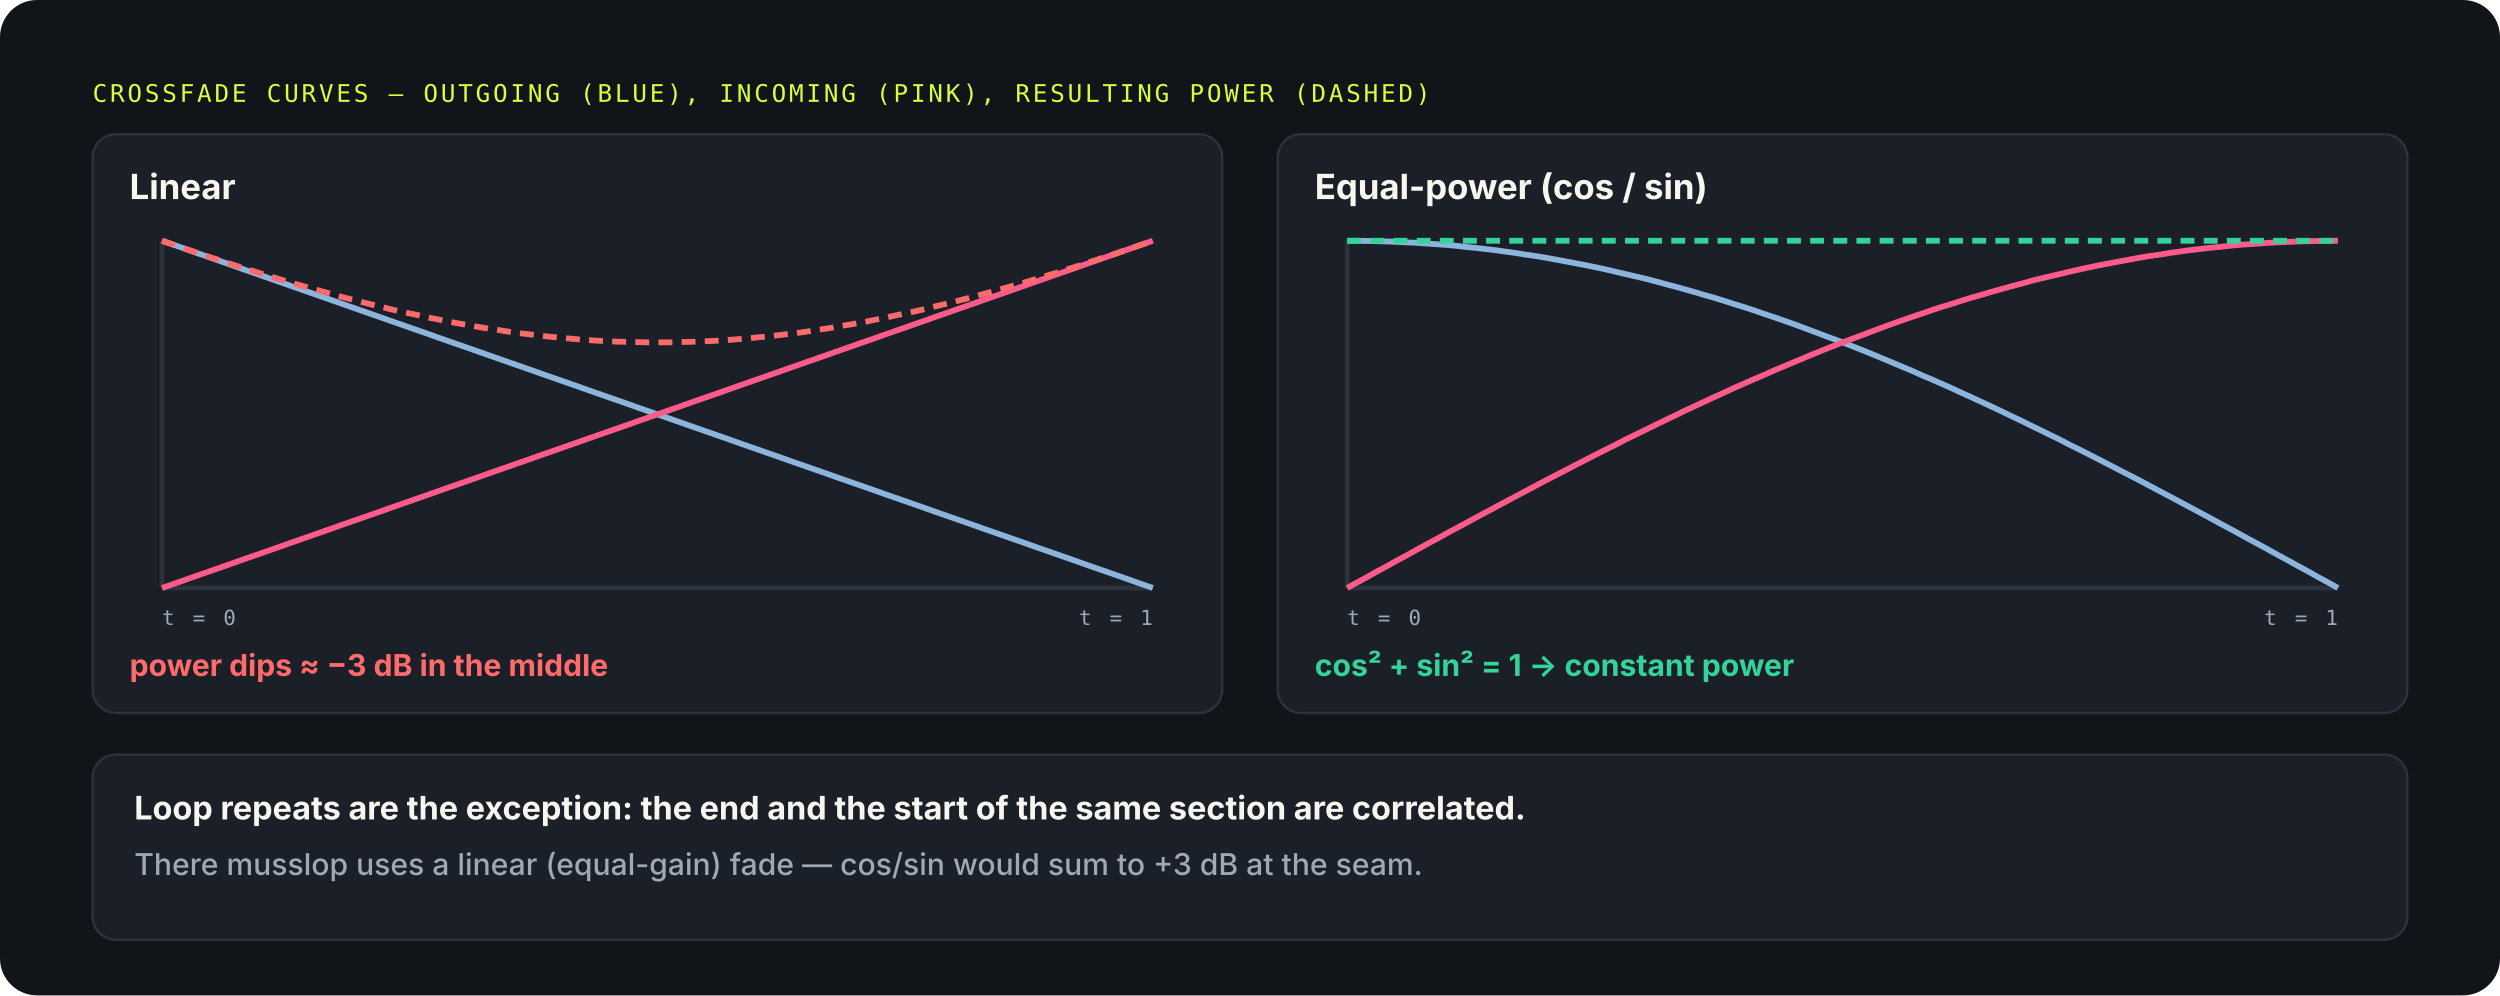
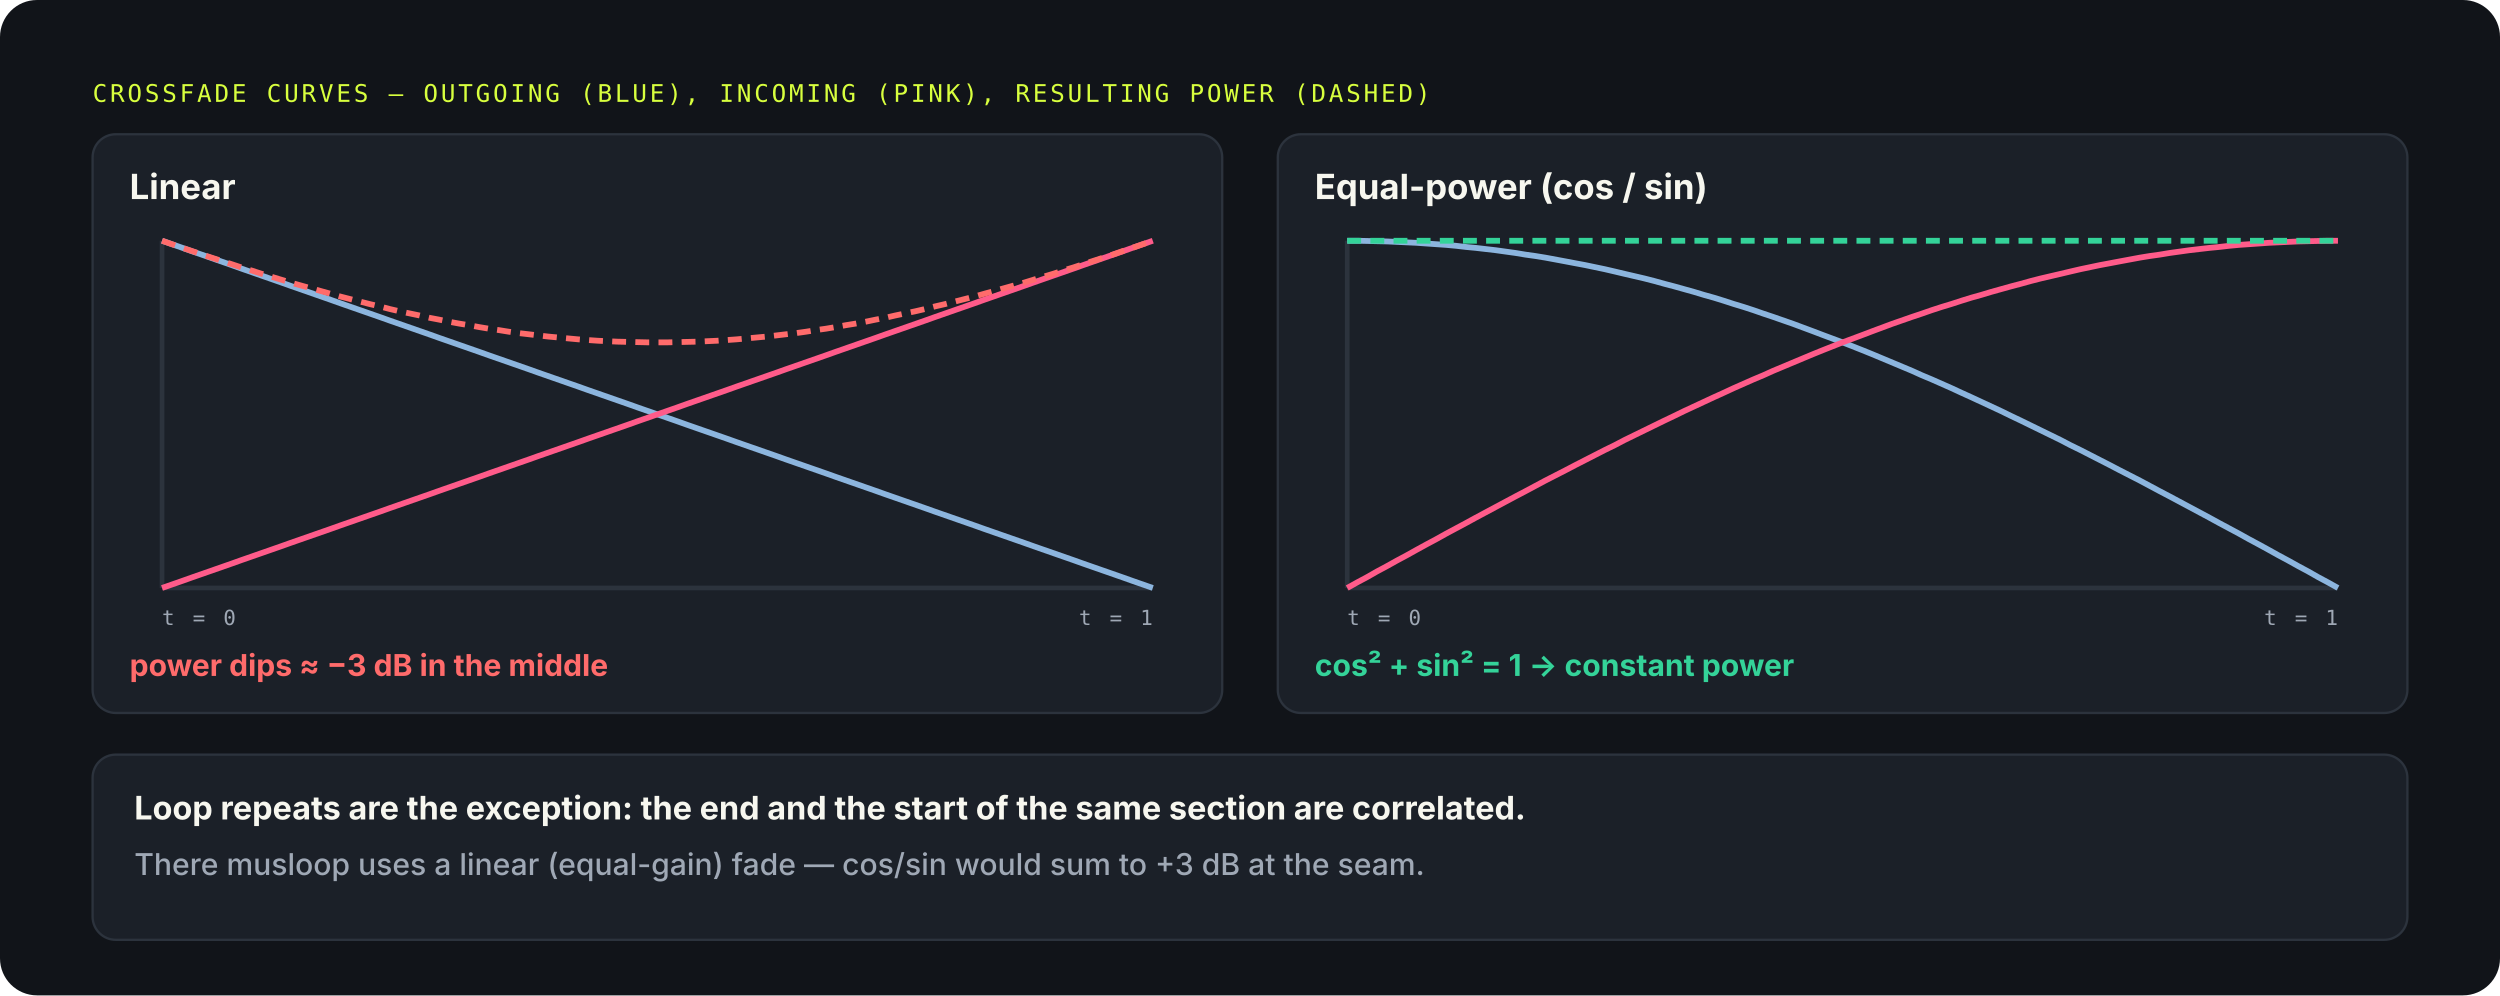
<svg xmlns="http://www.w3.org/2000/svg" width="1080" height="430" viewBox="0 0 1080 430" role="img" aria-label="Linear vs equal-power crossfade">
  <rect width="1080" height="430" rx="16" fill="#111419" />
  <defs>
    <marker id="ah" markerWidth="8" markerHeight="8" refX="6" refY="4" orient="auto" markerUnits="userSpaceOnUse">
      <path d="M0,0 L8,4 L0,8 z" fill="#d8ff3e" />
    </marker>
  </defs>
  <text x="40.0" y="44.0" font-family="JetBrains Mono,Menlo,monospace" font-size="10.5" fill="#d8ff3e" text-anchor="start" letter-spacing="1.2">CROSSFADE CURVES — OUTGOING (BLUE), INCOMING (PINK), RESULTING POWER (DASHED)</text>
  <rect x="40.0" y="58.0" width="488.0" height="250.0" rx="10" fill="#1b2028" stroke="#2c333d" opacity="1" />
  <text x="56.0" y="86.0" font-family="Inter,Segoe UI,Arial,sans-serif" font-size="15.0" font-weight="700" fill="#f7f7ef" text-anchor="start">Linear</text>
  <line x1="70.0" y1="254.0" x2="498.0" y2="254.0" stroke="#2c333d" stroke-width="2" />
  <line x1="70.0" y1="104.0" x2="70.0" y2="254.0" stroke="#2c333d" stroke-width="2" />
  <polyline points="70.0,104.0 74.3,105.5 78.6,107.0 82.8,108.5 87.1,110.0 91.4,111.5 95.7,113.0 100.0,114.5 104.2,116.0 108.5,117.5 112.8,119.0 117.1,120.5 121.4,122.0 125.6,123.5 129.9,125.0 134.2,126.5 138.5,128.0 142.8,129.5 147.0,131.0 151.3,132.5 155.6,134.0 159.9,135.5 164.2,137.0 168.4,138.5 172.7,140.0 177.0,141.5 181.3,143.0 185.6,144.5 189.8,146.0 194.1,147.5 198.4,149.0 202.7,150.5 207.0,152.0 211.2,153.5 215.5,155.0 219.8,156.5 224.1,158.0 228.4,159.5 232.6,161.0 236.9,162.5 241.2,164.0 245.5,165.5 249.8,167.0 254.0,168.5 258.3,170.0 262.6,171.5 266.9,173.0 271.2,174.5 275.4,176.0 279.7,177.5 284.0,179.0 288.3,180.5 292.6,182.0 296.8,183.5 301.1,185.0 305.4,186.5 309.7,188.0 314.0,189.5 318.2,191.0 322.5,192.5 326.8,194.0 331.1,195.5 335.4,197.0 339.6,198.5 343.9,200.0 348.2,201.5 352.5,203.0 356.8,204.5 361.0,206.0 365.3,207.5 369.6,209.0 373.9,210.5 378.2,212.0 382.4,213.5 386.7,215.0 391.0,216.5 395.3,218.0 399.6,219.5 403.8,221.0 408.1,222.5 412.4,224.0 416.7,225.5 421.0,227.0 425.2,228.5 429.5,230.0 433.8,231.5 438.1,233.0 442.4,234.5 446.6,236.0 450.9,237.5 455.2,239.0 459.5,240.5 463.8,242.0 468.0,243.5 472.3,245.0 476.6,246.5 480.9,248.0 485.2,249.5 489.4,251.0 493.7,252.5 498.0,254.0" fill="none" stroke="#8cb5de" stroke-width="2.5" stroke-linejoin="round" />
  <polyline points="70.0,254.0 74.3,252.5 78.6,251.0 82.8,249.5 87.1,248.0 91.4,246.5 95.7,245.0 100.0,243.5 104.2,242.0 108.5,240.5 112.8,239.0 117.1,237.5 121.4,236.0 125.6,234.5 129.9,233.0 134.2,231.5 138.5,230.0 142.8,228.5 147.0,227.0 151.3,225.5 155.6,224.0 159.9,222.5 164.2,221.0 168.4,219.5 172.7,218.0 177.0,216.5 181.3,215.0 185.6,213.5 189.8,212.0 194.1,210.5 198.4,209.0 202.7,207.5 207.0,206.0 211.2,204.5 215.5,203.0 219.8,201.5 224.1,200.0 228.4,198.5 232.6,197.0 236.9,195.5 241.2,194.0 245.5,192.5 249.8,191.0 254.0,189.5 258.3,188.0 262.6,186.5 266.9,185.0 271.2,183.5 275.4,182.0 279.7,180.5 284.0,179.0 288.3,177.5 292.6,176.0 296.8,174.5 301.1,173.0 305.4,171.5 309.7,170.0 314.0,168.5 318.2,167.0 322.5,165.5 326.8,164.0 331.1,162.5 335.4,161.0 339.6,159.5 343.9,158.0 348.2,156.5 352.5,155.0 356.8,153.5 361.0,152.0 365.3,150.5 369.6,149.0 373.9,147.5 378.2,146.0 382.4,144.5 386.7,143.0 391.0,141.5 395.3,140.0 399.6,138.5 403.8,137.0 408.1,135.5 412.4,134.0 416.7,132.5 421.0,131.0 425.2,129.5 429.5,128.0 433.8,126.5 438.1,125.0 442.4,123.5 446.6,122.0 450.9,120.5 455.2,119.0 459.5,117.5 463.8,116.0 468.0,114.5 472.3,113.0 476.6,111.5 480.9,110.0 485.2,108.5 489.4,107.0 493.7,105.5 498.0,104.0" fill="none" stroke="#ff5b8a" stroke-width="2.5" stroke-linejoin="round" />
  <polyline points="70.0,104.0 74.3,105.5 78.6,107.0 82.8,108.4 87.1,109.9 91.4,111.3 95.7,112.7 100.0,114.1 104.2,115.5 108.5,116.8 112.8,118.2 117.1,119.5 121.4,120.8 125.6,122.1 129.9,123.3 134.2,124.5 138.5,125.7 142.8,126.9 147.0,128.1 151.3,129.2 155.6,130.3 159.9,131.4 164.2,132.4 168.4,133.5 172.7,134.5 177.0,135.4 181.3,136.3 185.6,137.3 189.8,138.1 194.1,139.0 198.4,139.8 202.7,140.5 207.0,141.3 211.2,142.0 215.5,142.6 219.8,143.3 224.1,143.9 228.4,144.4 232.6,144.9 236.9,145.4 241.2,145.8 245.5,146.2 249.8,146.6 254.0,146.9 258.3,147.2 262.6,147.4 266.9,147.6 271.2,147.7 275.4,147.8 279.7,147.9 284.0,147.9 288.3,147.9 292.6,147.8 296.8,147.7 301.1,147.6 305.4,147.4 309.7,147.2 314.0,146.9 318.2,146.6 322.5,146.2 326.8,145.8 331.1,145.4 335.4,144.9 339.6,144.4 343.9,143.9 348.2,143.3 352.5,142.6 356.8,142.0 361.0,141.3 365.3,140.5 369.6,139.8 373.9,139.0 378.2,138.1 382.4,137.3 386.7,136.3 391.0,135.4 395.3,134.5 399.6,133.5 403.8,132.4 408.1,131.4 412.4,130.3 416.7,129.2 421.0,128.1 425.2,126.9 429.5,125.7 433.8,124.5 438.1,123.3 442.4,122.1 446.6,120.8 450.9,119.5 455.2,118.2 459.5,116.8 463.8,115.5 468.0,114.1 472.3,112.7 476.6,111.3 480.9,109.9 485.2,108.4 489.4,107.0 493.7,105.5 498.0,104.0" fill="none" stroke="#ff6b6b" stroke-width="2.5" stroke-linejoin="round" stroke-dasharray="6 4" />
  <text x="70.0" y="270.0" font-family="JetBrains Mono,Menlo,monospace" font-size="9" fill="#9fa8b5" text-anchor="start" letter-spacing="1.2">t = 0</text>
  <text x="498.0" y="270.0" font-family="JetBrains Mono,Menlo,monospace" font-size="9" fill="#9fa8b5" text-anchor="end" letter-spacing="1.2">t = 1</text>
  <text x="56.0" y="292.0" font-family="Inter,Segoe UI,Arial,sans-serif" font-size="13.0" font-weight="700" fill="#ff6b6b" text-anchor="start">power dips ≈ −3 dB in the middle</text>
  <rect x="552.0" y="58.0" width="488.0" height="250.0" rx="10" fill="#1b2028" stroke="#2c333d" opacity="1" />
  <text x="568.0" y="86.0" font-family="Inter,Segoe UI,Arial,sans-serif" font-size="15.0" font-weight="700" fill="#f7f7ef" text-anchor="start">Equal-power (cos / sin)</text>
  <line x1="582.0" y1="254.0" x2="1010.0" y2="254.0" stroke="#2c333d" stroke-width="2" />
  <line x1="582.0" y1="104.0" x2="582.0" y2="254.0" stroke="#2c333d" stroke-width="2" />
  <polyline points="582.0,104.0 586.3,104.0 590.6,104.1 594.8,104.2 599.1,104.3 603.4,104.5 607.7,104.7 612.0,104.9 616.2,105.2 620.5,105.5 624.8,105.8 629.1,106.2 633.4,106.7 637.6,107.1 641.9,107.6 646.2,108.1 650.5,108.7 654.8,109.3 659.0,110.0 663.3,110.6 667.6,111.3 671.9,112.1 676.2,112.9 680.4,113.7 684.7,114.5 689.0,115.4 693.3,116.3 697.6,117.3 701.8,118.3 706.1,119.3 710.4,120.3 714.7,121.4 719.0,122.6 723.2,123.7 727.5,124.9 731.8,126.1 736.1,127.4 740.4,128.6 744.6,129.9 748.9,131.3 753.2,132.6 757.5,134.0 761.8,135.5 766.0,136.9 770.3,138.4 774.6,139.9 778.9,141.5 783.2,143.1 787.4,144.7 791.7,146.3 796.0,147.9 800.3,149.6 804.6,151.3 808.8,153.0 813.1,154.8 817.4,156.6 821.7,158.4 826.0,160.2 830.2,162.1 834.5,163.9 838.8,165.8 843.1,167.7 847.4,169.7 851.6,171.6 855.9,173.6 860.2,175.6 864.5,177.6 868.8,179.7 873.0,181.7 877.3,183.8 881.6,185.9 885.9,188.0 890.2,190.1 894.4,192.3 898.7,194.4 903.0,196.6 907.3,198.8 911.6,201.0 915.8,203.2 920.1,205.4 924.4,207.6 928.7,209.9 933.0,212.2 937.2,214.4 941.5,216.7 945.8,219.0 950.1,221.3 954.4,223.6 958.6,225.9 962.9,228.2 967.2,230.5 971.5,232.9 975.8,235.2 980.0,237.5 984.3,239.9 988.6,242.2 992.9,244.6 997.2,246.9 1001.4,249.3 1005.7,251.6 1010.0,254.0" fill="none" stroke="#8cb5de" stroke-width="2.5" stroke-linejoin="round" />
  <polyline points="582.0,254.0 586.3,251.6 590.6,249.3 594.8,246.9 599.1,244.6 603.4,242.2 607.7,239.9 612.0,237.5 616.2,235.2 620.5,232.9 624.8,230.5 629.1,228.2 633.4,225.9 637.6,223.6 641.9,221.3 646.2,219.0 650.5,216.7 654.8,214.4 659.0,212.2 663.3,209.9 667.6,207.6 671.9,205.4 676.2,203.2 680.4,201.0 684.7,198.8 689.0,196.6 693.3,194.4 697.6,192.3 701.8,190.1 706.1,188.0 710.4,185.9 714.7,183.8 719.0,181.7 723.2,179.7 727.5,177.6 731.8,175.6 736.1,173.6 740.4,171.6 744.6,169.7 748.9,167.7 753.2,165.8 757.5,163.9 761.8,162.1 766.0,160.2 770.3,158.4 774.6,156.6 778.9,154.8 783.2,153.0 787.4,151.3 791.7,149.6 796.0,147.9 800.3,146.3 804.6,144.7 808.8,143.1 813.1,141.5 817.4,139.9 821.7,138.4 826.0,136.9 830.2,135.5 834.5,134.0 838.8,132.6 843.1,131.3 847.4,129.9 851.6,128.6 855.9,127.4 860.2,126.1 864.5,124.9 868.8,123.7 873.0,122.6 877.3,121.4 881.6,120.3 885.9,119.3 890.2,118.3 894.4,117.3 898.7,116.3 903.0,115.4 907.3,114.5 911.6,113.7 915.8,112.9 920.1,112.1 924.4,111.3 928.7,110.6 933.0,110.0 937.2,109.3 941.5,108.7 945.8,108.1 950.1,107.6 954.4,107.1 958.6,106.7 962.9,106.2 967.2,105.8 971.5,105.5 975.8,105.2 980.0,104.9 984.3,104.7 988.6,104.5 992.9,104.3 997.2,104.2 1001.4,104.1 1005.7,104.0 1010.0,104.0" fill="none" stroke="#ff5b8a" stroke-width="2.5" stroke-linejoin="round" />
  <polyline points="582.0,104.0 586.3,104.0 590.6,104.0 594.8,104.0 599.1,104.0 603.4,104.0 607.7,104.0 612.0,104.0 616.2,104.0 620.5,104.0 624.8,104.0 629.1,104.0 633.4,104.0 637.6,104.0 641.9,104.0 646.2,104.0 650.5,104.0 654.8,104.0 659.0,104.0 663.3,104.0 667.6,104.0 671.9,104.0 676.2,104.0 680.4,104.0 684.7,104.0 689.0,104.0 693.3,104.0 697.6,104.0 701.8,104.0 706.1,104.0 710.4,104.0 714.7,104.0 719.0,104.0 723.2,104.0 727.5,104.0 731.8,104.0 736.1,104.0 740.4,104.0 744.6,104.0 748.9,104.0 753.2,104.0 757.5,104.0 761.8,104.0 766.0,104.0 770.3,104.0 774.6,104.0 778.9,104.0 783.2,104.0 787.4,104.0 791.7,104.0 796.0,104.0 800.3,104.0 804.6,104.0 808.8,104.0 813.1,104.0 817.4,104.0 821.7,104.0 826.0,104.0 830.2,104.0 834.5,104.0 838.8,104.0 843.1,104.0 847.4,104.0 851.6,104.0 855.9,104.0 860.2,104.0 864.5,104.0 868.8,104.0 873.0,104.0 877.3,104.0 881.6,104.0 885.9,104.0 890.2,104.0 894.4,104.0 898.7,104.0 903.0,104.0 907.3,104.0 911.6,104.0 915.8,104.0 920.1,104.0 924.4,104.0 928.7,104.0 933.0,104.0 937.2,104.0 941.5,104.0 945.8,104.0 950.1,104.0 954.4,104.0 958.6,104.0 962.9,104.0 967.2,104.0 971.5,104.0 975.8,104.0 980.0,104.0 984.3,104.0 988.6,104.0 992.9,104.0 997.2,104.0 1001.4,104.0 1005.7,104.0 1010.0,104.0" fill="none" stroke="#34d399" stroke-width="2.5" stroke-linejoin="round" stroke-dasharray="6 4" />
  <text x="582.0" y="270.0" font-family="JetBrains Mono,Menlo,monospace" font-size="9" fill="#9fa8b5" text-anchor="start" letter-spacing="1.2">t = 0</text>
  <text x="1010.0" y="270.0" font-family="JetBrains Mono,Menlo,monospace" font-size="9" fill="#9fa8b5" text-anchor="end" letter-spacing="1.2">t = 1</text>
  <text x="568.0" y="292.0" font-family="Inter,Segoe UI,Arial,sans-serif" font-size="13.0" font-weight="700" fill="#34d399" text-anchor="start">cos² + sin² = 1 → constant power</text>
  <rect x="40.0" y="326.0" width="1000.0" height="80.0" rx="10" fill="#1b2028" stroke="#2c333d" opacity="1" />
  <text x="58.0" y="354.0" font-family="Inter,Segoe UI,Arial,sans-serif" font-size="14.0" font-weight="700" fill="#f7f7ef" text-anchor="start">Loop repeats are the exception: the end and the start of the same section are correlated.</text>
-   <text x="58.0" y="378.0" font-family="Inter,Segoe UI,Arial,sans-serif" font-size="13.0" font-weight="500" fill="#9fa8b5" text-anchor="start">There musslop uses a linear (equal-gain) fade — cos/sin would sum to +3 dB at the seam.</text>
+   <text x="58.0" y="378.0" font-family="Inter,Segoe UI,Arial,sans-serif" font-size="13.0" font-weight="500" fill="#9fa8b5" text-anchor="start">There musloop uses a linear (equal-gain) fade — cos/sin would sum to +3 dB at the seam.</text>
</svg>
